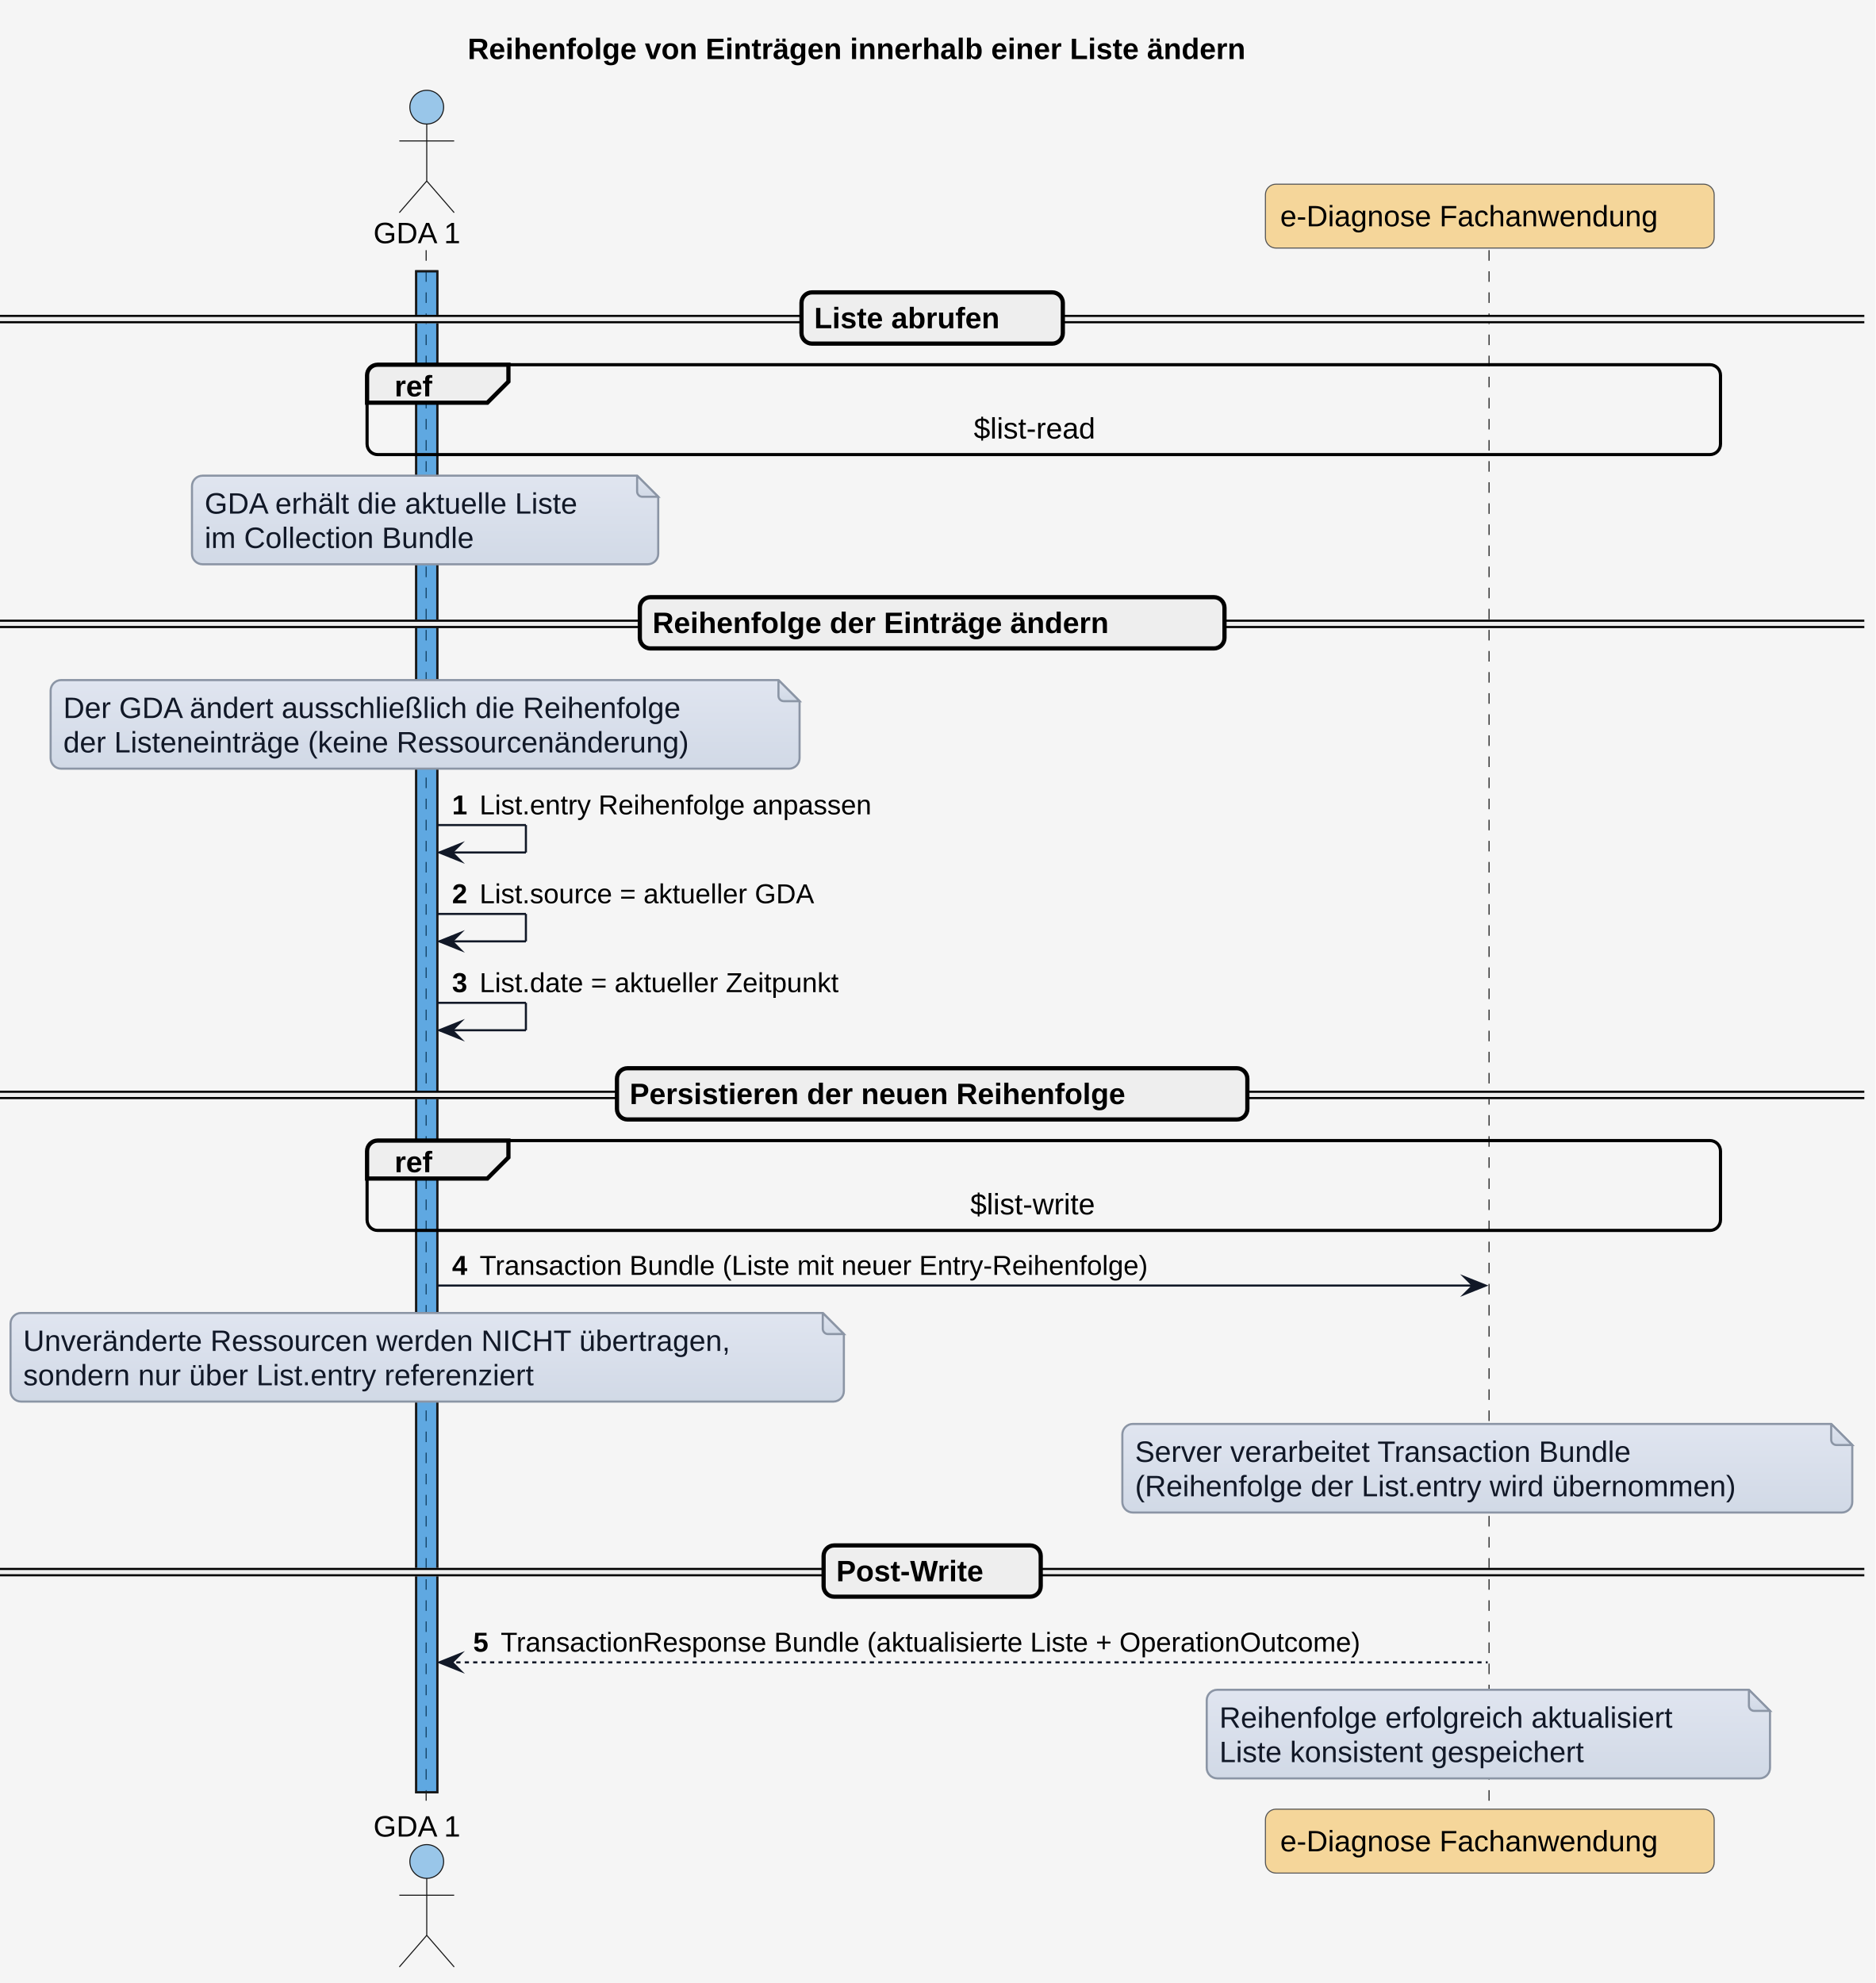
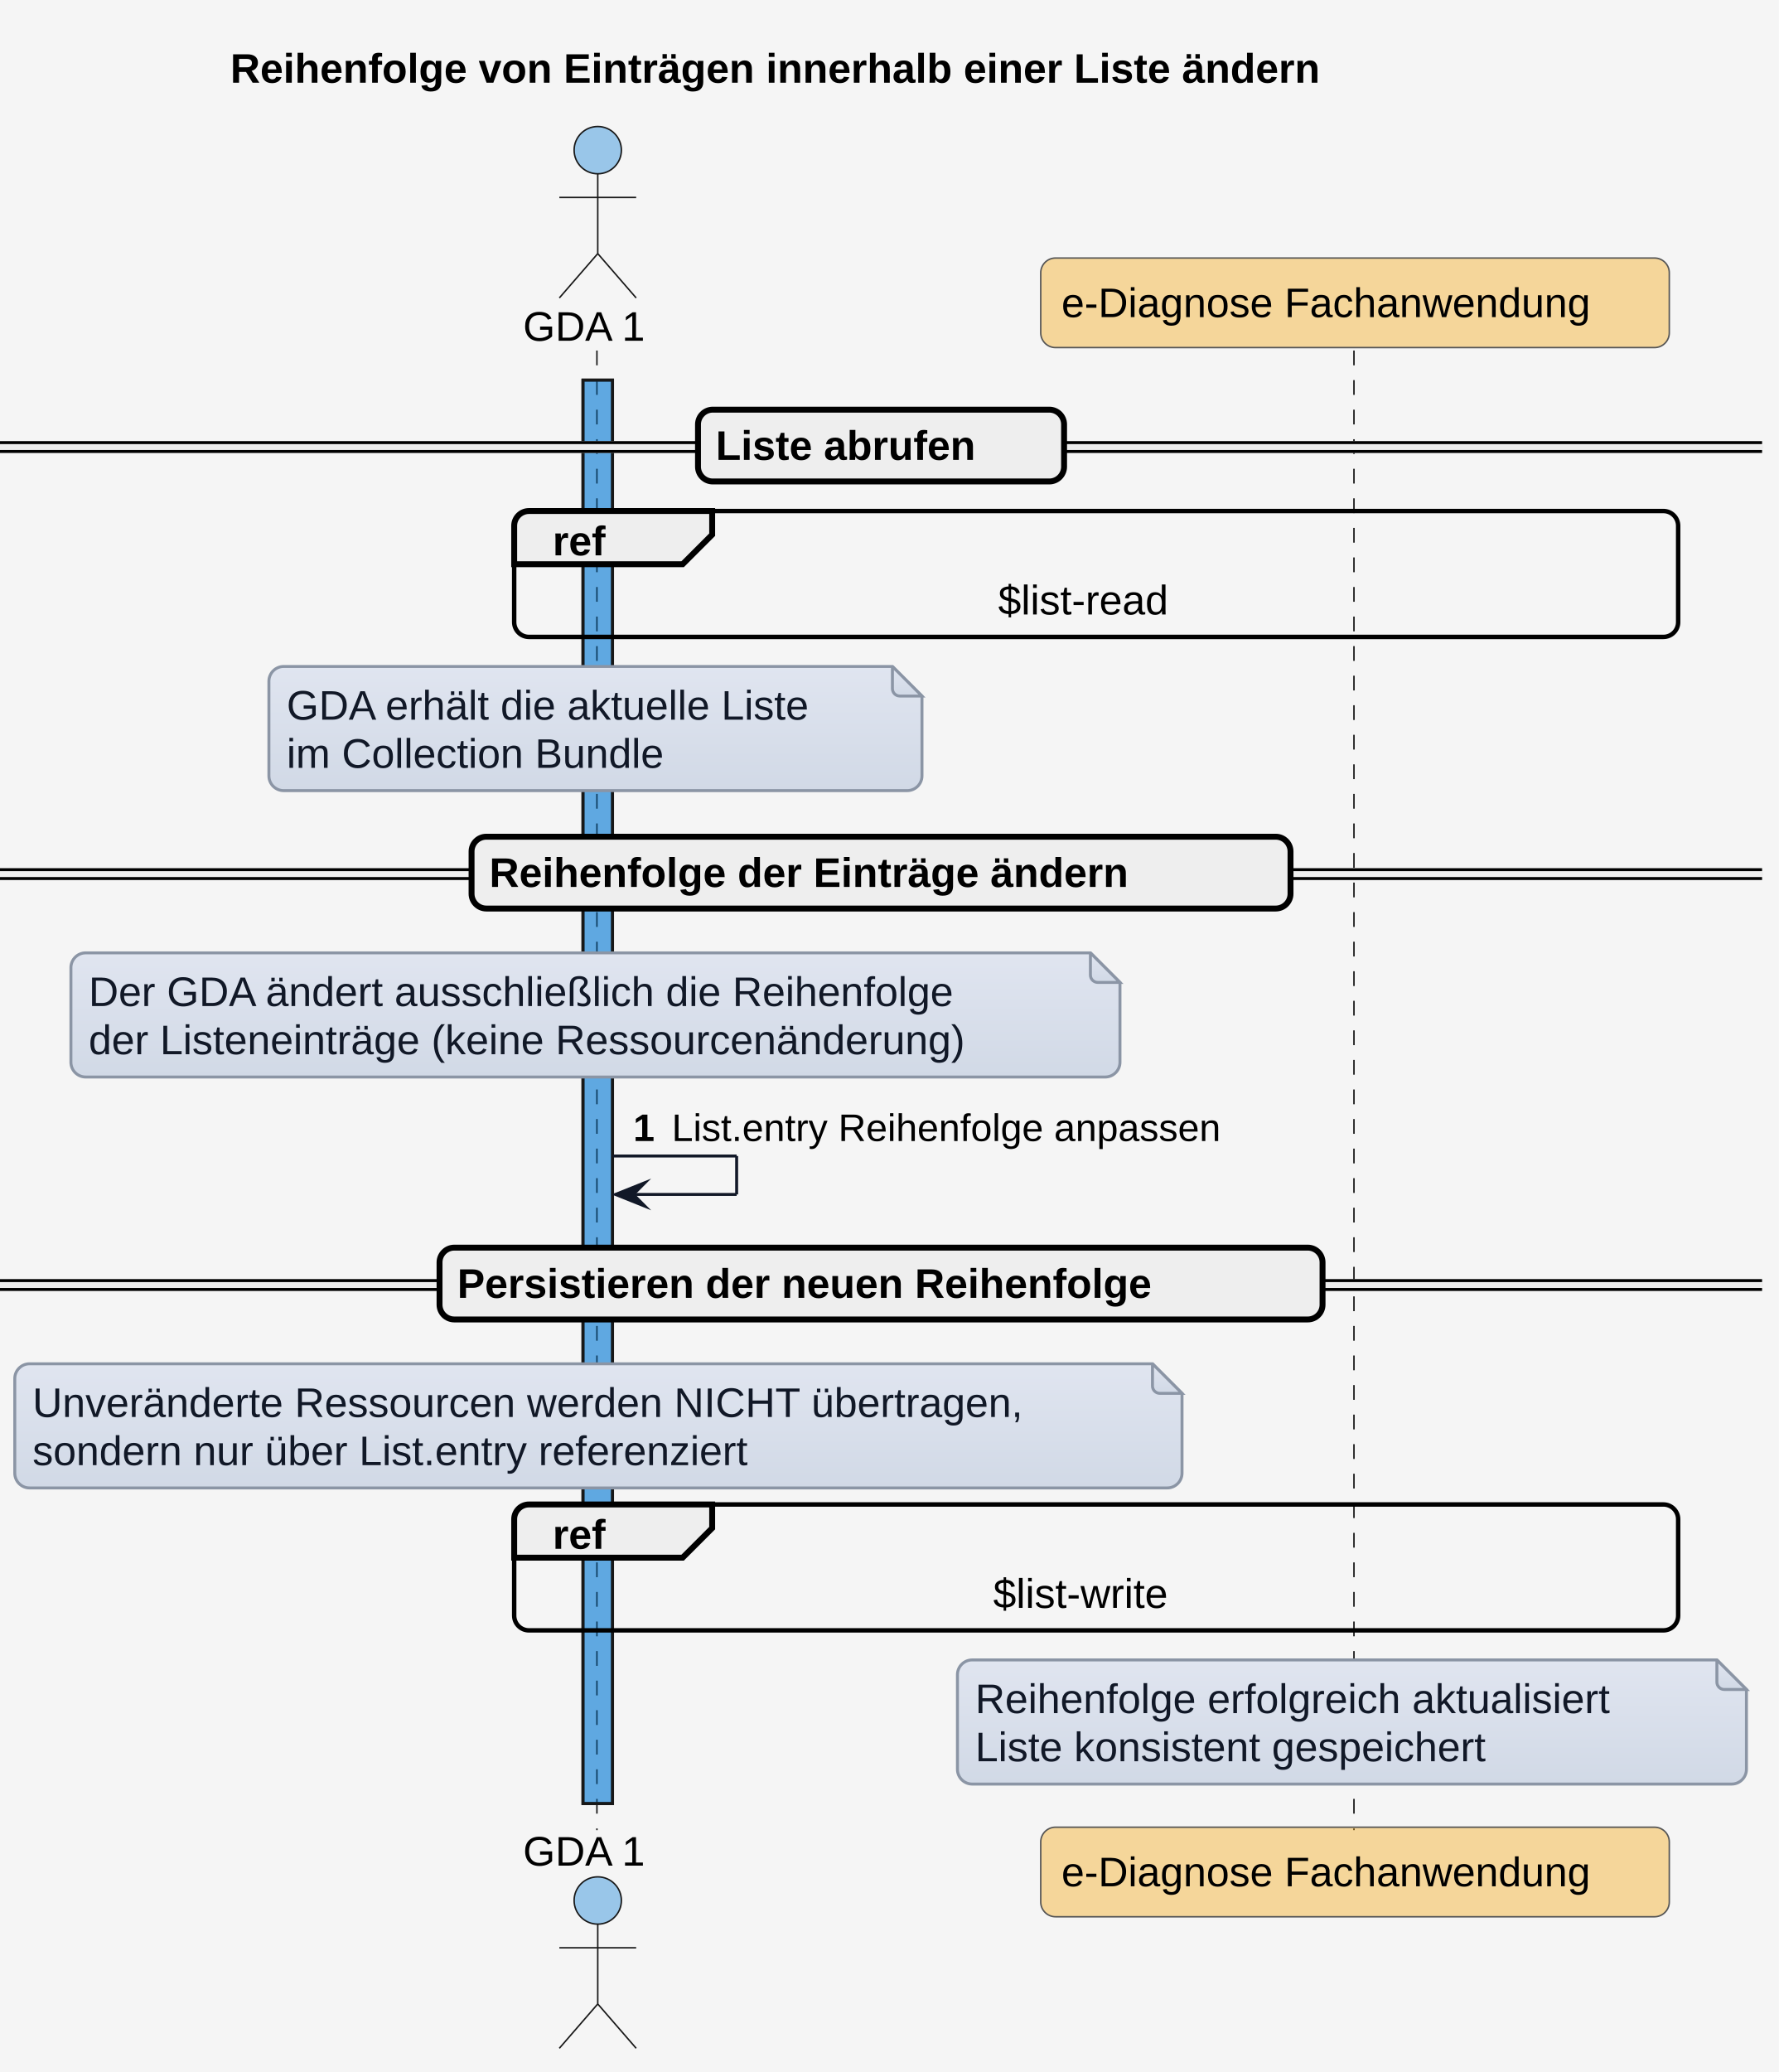
- <svg xmlns="http://www.w3.org/2000/svg" version="1.1" data-diagram-type="SEQUENCE" style="width:889px;height:940px;background:#F5F5F5;" width="889px" height="940px" viewBox="0 0 889 940" zoomAndPan="magnify" preserveAspectRatio="none" contentStyleType="text/css">
+ <svg xmlns="http://www.w3.org/2000/svg" version="1.1" data-diagram-type="SEQUENCE" style="width:602px;height:701px;background:#F5F5F5;" width="602px" height="701px" viewBox="0 0 602 701" zoomAndPan="magnify" preserveAspectRatio="none" contentStyleType="text/css">
  <defs>
-     <linearGradient x1="50%" y1="0%" x2="50%" y2="100%" id="gkuy3wiz7ypkz0">
+     <linearGradient x1="50%" y1="0%" x2="50%" y2="100%" id="g1mz5j3z4y6tw30">
      <stop stop-color="#E0E5F0" offset="0%" />
      <stop stop-color="#D1D9E6" offset="100%" />
    </linearGradient>
  </defs>
  <g>
-     <rect x="0" y="0" width="889" height="940" fill="#F5F5F5" style="stroke:none;stroke-width:1;" />
+     <rect x="0" y="0" width="602" height="701" fill="#F5F5F5" style="stroke:none;stroke-width:1;" />
    <g class="title" data-source-line="1">
-       <text x="221.649" y="27.995" fill="#000000" font-size="14" lengthAdjust="spacing" textLength="439.407" font-weight="700" font-family="'Arial'">Reihenfolge von Einträgen innerhalb einer Liste ändern</text>
+       <text x="77.942" y="27.995" fill="#000000" font-size="14" lengthAdjust="spacing" textLength="439.407" font-weight="700" font-family="'Arial'">Reihenfolge von Einträgen innerhalb einer Liste ändern</text>
    </g>
    <g>
-       <rect x="197.282" y="128.594" width="10" height="721.008" fill="#0078D4" fill-opacity="0.376" style="stroke:#181818;stroke-width:1;" />
+       <rect x="197.282" y="128.594" width="10" height="481.586" fill="#0078D4" fill-opacity="0.376" style="stroke:#181818;stroke-width:1;" />
    </g>
    <g class="participant-lifeline" data-qualified-name="GDA_1" data-entity-uid="part1" id="part1-lifeline" data-source-line="50">
      <g>
-         <rect x="198.282" y="118.594" width="8" height="740.008" fill="#000000" fill-opacity="0" />
-         <line x1="202" y1="118.594" x2="202" y2="858.602" style="stroke:#181818;stroke-width:0.5;stroke-dasharray:5,5;" />
+         <rect x="198.282" y="118.594" width="8" height="500.586" fill="#000000" fill-opacity="0" />
+         <line x1="202" y1="118.594" x2="202" y2="619.18" style="stroke:#181818;stroke-width:0.5;stroke-dasharray:5,5;" />
      </g>
    </g>
    <g class="participant-lifeline" data-qualified-name="eDiag_FA" data-entity-uid="part2" id="part2-lifeline" data-source-line="51">
      <g>
-         <rect x="702.176" y="118.594" width="8" height="740.008" fill="#000000" fill-opacity="0" />
-         <line x1="705.823" y1="118.594" x2="705.823" y2="858.602" style="stroke:#181818;stroke-width:0.5;stroke-dasharray:5,5;" />
+         <rect x="454.54" y="118.594" width="8" height="500.586" fill="#000000" fill-opacity="0" />
+         <line x1="458.186" y1="118.594" x2="458.186" y2="619.18" style="stroke:#181818;stroke-width:0.5;stroke-dasharray:5,5;" />
      </g>
    </g>
    <g class="participant participant-head" data-qualified-name="GDA_1" data-entity-uid="part1" id="part1-head" data-source-line="50">
      <text x="177" y="115.292" fill="#000000" font-size="14" lengthAdjust="spacing" textLength="44.563" font-family="'Arial'">GDA 1</text>
      <ellipse cx="202.282" cy="50.797" rx="8" ry="8" fill="#0078D4" fill-opacity="0.376" style="stroke:#181818;stroke-width:0.5;" />
      <path d="M202.282,58.797 L202.282,85.797 M189.282,66.797 L215.282,66.797 M202.282,85.797 L189.282,100.797 M202.282,85.797 L215.282,100.797" style="stroke:#181818;stroke-width:0.5;" fill="none" />
    </g>
    <g class="participant participant-tail" data-qualified-name="GDA_1" data-entity-uid="part1" id="part1-tail" data-source-line="50">
-       <text x="177" y="870.597" fill="#000000" font-size="14" lengthAdjust="spacing" textLength="44.563" font-family="'Arial'">GDA 1</text>
-       <ellipse cx="202.282" cy="882.398" rx="8" ry="8" fill="#0078D4" fill-opacity="0.376" style="stroke:#181818;stroke-width:0.5;" />
-       <path d="M202.282,890.398 L202.282,917.398 M189.282,898.398 L215.282,898.398 M202.282,917.398 L189.282,932.398 M202.282,917.398 L215.282,932.398" style="stroke:#181818;stroke-width:0.5;" fill="none" />
+       <text x="177" y="631.175" fill="#000000" font-size="14" lengthAdjust="spacing" textLength="44.563" font-family="'Arial'">GDA 1</text>
+       <ellipse cx="202.282" cy="642.977" rx="8" ry="8" fill="#0078D4" fill-opacity="0.376" style="stroke:#181818;stroke-width:0.5;" />
+       <path d="M202.282,650.977 L202.282,677.977 M189.282,658.977 L215.282,658.977 M202.282,677.977 L189.282,692.977 M202.282,677.977 L215.282,692.977" style="stroke:#181818;stroke-width:0.5;" fill="none" />
    </g>
    <g class="participant participant-head" data-qualified-name="eDiag_FA" data-entity-uid="part2" id="part2-head" data-source-line="51">
-       <rect x="599.823" y="87.297" width="212.707" height="30.297" fill="#F5A403" fill-opacity="0.376" style="stroke:#555555;stroke-width:0.5;" rx="5" ry="5" />
-       <text x="606.823" y="107.292" fill="#000000" font-size="14" lengthAdjust="spacing" textLength="198.707" font-family="'Arial'">e-Diagnose Fachanwendung</text>
+       <rect x="352.186" y="87.297" width="212.707" height="30.297" fill="#F5A403" fill-opacity="0.376" style="stroke:#555555;stroke-width:0.5;" rx="5" ry="5" />
+       <text x="359.186" y="107.292" fill="#000000" font-size="14" lengthAdjust="spacing" textLength="198.707" font-family="'Arial'">e-Diagnose Fachanwendung</text>
    </g>
    <g class="participant participant-tail" data-qualified-name="eDiag_FA" data-entity-uid="part2" id="part2-tail" data-source-line="51">
-       <rect x="599.823" y="857.602" width="212.707" height="30.297" fill="#F5A403" fill-opacity="0.376" style="stroke:#555555;stroke-width:0.5;" rx="5" ry="5" />
-       <text x="606.823" y="877.597" fill="#000000" font-size="14" lengthAdjust="spacing" textLength="198.707" font-family="'Arial'">e-Diagnose Fachanwendung</text>
+       <rect x="352.186" y="618.18" width="212.707" height="30.297" fill="#F5A403" fill-opacity="0.376" style="stroke:#555555;stroke-width:0.5;" rx="5" ry="5" />
+       <text x="359.186" y="638.175" fill="#000000" font-size="14" lengthAdjust="spacing" textLength="198.707" font-family="'Arial'">e-Diagnose Fachanwendung</text>
    </g>
    <g>
-       <rect x="197.282" y="128.594" width="10" height="721.008" fill="#0078D4" fill-opacity="0.376" style="stroke:#181818;stroke-width:1;" />
+       <rect x="197.282" y="128.594" width="10" height="481.586" fill="#0078D4" fill-opacity="0.376" style="stroke:#181818;stroke-width:1;" />
    </g>
-     <rect x="0" y="149.742" width="883.705" height="3" fill="#EEEEEE" style="stroke:#EEEEEE;stroke-width:1;" rx="5" ry="5" />
-     <line x1="0" y1="149.742" x2="883.705" y2="149.742" style="stroke:#000000;stroke-width:1;" />
-     <line x1="0" y1="152.742" x2="883.705" y2="152.742" style="stroke:#000000;stroke-width:1;" />
-     <rect x="379.912" y="138.594" width="123.881" height="24.297" fill="#EEEEEE" style="stroke:#000000;stroke-width:2;" rx="5" ry="5" />
-     <text x="385.912" y="155.589" fill="#000000" font-size="14" lengthAdjust="spacing" textLength="105.007" font-weight="700" font-family="'Arial'">Liste abrufen</text>
-     <rect x="174" y="172.891" width="641.53" height="42.594" fill="none" style="stroke:#000000;stroke-width:1.5;" rx="5" ry="5" />
+     <rect x="0" y="149.742" width="596.292" height="3" fill="#EEEEEE" style="stroke:#EEEEEE;stroke-width:1;" rx="5" ry="5" />
+     <line x1="0" y1="149.742" x2="596.292" y2="149.742" style="stroke:#000000;stroke-width:1;" />
+     <line x1="0" y1="152.742" x2="596.292" y2="152.742" style="stroke:#000000;stroke-width:1;" />
+     <rect x="236.206" y="138.594" width="123.881" height="24.297" fill="#EEEEEE" style="stroke:#000000;stroke-width:2;" rx="5" ry="5" />
+     <text x="242.206" y="155.589" fill="#000000" font-size="14" lengthAdjust="spacing" textLength="105.007" font-weight="700" font-family="'Arial'">Liste abrufen</text>
+     <rect x="174" y="172.891" width="393.893" height="42.594" fill="none" style="stroke:#000000;stroke-width:1.5;" rx="5" ry="5" />
    <path d="M179,172.891 L241,172.891 L241,180.891 L231,190.891 L174,190.891 L174,177.891 A5,5 0 0 1 179,172.891" style="stroke:#000000;stroke-width:2;" fill="#EEEEEE" />
    <text x="187" y="187.886" fill="#000000" font-size="14" lengthAdjust="spacing" textLength="22.49" font-weight="700" font-family="'Arial'">ref</text>
-     <text x="461.587" y="207.886" fill="#000000" font-size="14" lengthAdjust="spacing" textLength="66.356" font-family="'Arial'">$list-read</text>
-     <path d="M91,230.484 L91,262.484 A5,5 0 0 0 96,267.484 L307,267.484 A5,5 0 0 0 312,262.484 L312,235.484 L302,225.484 L96,225.484 A5,5 0 0 0 91,230.484" style="stroke:#8B95A5;stroke-width:1;" fill="url(#gkuy3wiz7ypkz0)" />
-     <path d="M302,225.484 L302,232.984 A2.5,2.5 0 0 0 304.5,235.484 L312,235.484 L302,225.484" style="stroke:#8B95A5;stroke-width:1;" fill="url(#gkuy3wiz7ypkz0)" />
+     <text x="337.768" y="207.886" fill="#000000" font-size="14" lengthAdjust="spacing" textLength="66.356" font-family="'Arial'">$list-read</text>
+     <path d="M91,230.484 L91,262.484 A5,5 0 0 0 96,267.484 L307,267.484 A5,5 0 0 0 312,262.484 L312,235.484 L302,225.484 L96,225.484 A5,5 0 0 0 91,230.484" style="stroke:#8B95A5;stroke-width:1;" fill="url(#g1mz5j3z4y6tw30)" />
+     <path d="M302,225.484 L302,232.984 A2.5,2.5 0 0 0 304.5,235.484 L312,235.484 L302,225.484" style="stroke:#8B95A5;stroke-width:1;" fill="url(#g1mz5j3z4y6tw30)" />
    <text x="97" y="243.48" fill="#111827" font-size="14" lengthAdjust="spacing" textLength="200.737" font-family="'Arial'">GDA erhält die aktuelle Liste</text>
    <text x="97" y="259.776" fill="#111827" font-size="14" lengthAdjust="spacing" textLength="144.416" font-family="'Arial'">im Collection Bundle</text>
-     <rect x="0" y="294.227" width="883.705" height="3" fill="#EEEEEE" style="stroke:#EEEEEE;stroke-width:1;" rx="5" ry="5" />
-     <line x1="0" y1="294.227" x2="883.705" y2="294.227" style="stroke:#000000;stroke-width:1;" />
-     <line x1="0" y1="297.227" x2="883.705" y2="297.227" style="stroke:#000000;stroke-width:1;" />
-     <rect x="303.285" y="283.078" width="277.136" height="24.297" fill="#EEEEEE" style="stroke:#000000;stroke-width:2;" rx="5" ry="5" />
-     <text x="309.285" y="300.073" fill="#000000" font-size="14" lengthAdjust="spacing" textLength="258.262" font-weight="700" font-family="'Arial'">Reihenfolge der Einträge ändern</text>
-     <path d="M24,327.375 L24,359.375 A5,5 0 0 0 29,364.375 L374,364.375 A5,5 0 0 0 379,359.375 L379,332.375 L369,322.375 L29,322.375 A5,5 0 0 0 24,327.375" style="stroke:#8B95A5;stroke-width:1;" fill="url(#gkuy3wiz7ypkz0)" />
-     <path d="M369,322.375 L369,329.875 A2.5,2.5 0 0 0 371.5,332.375 L379,332.375 L369,322.375" style="stroke:#8B95A5;stroke-width:1;" fill="url(#gkuy3wiz7ypkz0)" />
+     <rect x="0" y="294.227" width="596.292" height="3" fill="#EEEEEE" style="stroke:#EEEEEE;stroke-width:1;" rx="5" ry="5" />
+     <line x1="0" y1="294.227" x2="596.292" y2="294.227" style="stroke:#000000;stroke-width:1;" />
+     <line x1="0" y1="297.227" x2="596.292" y2="297.227" style="stroke:#000000;stroke-width:1;" />
+     <rect x="159.578" y="283.078" width="277.136" height="24.297" fill="#EEEEEE" style="stroke:#000000;stroke-width:2;" rx="5" ry="5" />
+     <text x="165.578" y="300.073" fill="#000000" font-size="14" lengthAdjust="spacing" textLength="258.262" font-weight="700" font-family="'Arial'">Reihenfolge der Einträge ändern</text>
+     <path d="M24,327.375 L24,359.375 A5,5 0 0 0 29,364.375 L374,364.375 A5,5 0 0 0 379,359.375 L379,332.375 L369,322.375 L29,322.375 A5,5 0 0 0 24,327.375" style="stroke:#8B95A5;stroke-width:1;" fill="url(#g1mz5j3z4y6tw30)" />
+     <path d="M369,322.375 L369,329.875 A2.5,2.5 0 0 0 371.5,332.375 L379,332.375 L369,322.375" style="stroke:#8B95A5;stroke-width:1;" fill="url(#g1mz5j3z4y6tw30)" />
    <text x="30" y="340.37" fill="#111827" font-size="14" lengthAdjust="spacing" textLength="327.838" font-family="'Arial'">Der GDA ändert ausschließlich die Reihenfolge</text>
    <text x="30" y="356.667" fill="#111827" font-size="14" lengthAdjust="spacing" textLength="334.934" font-family="'Arial'">der Listeneinträge (keine Ressourcenänderung)</text>
    <g class="message" data-entity-1="part1" data-entity-2="part1" id="msg1" data-source-line="73">
      <line x1="207.282" y1="391.102" x2="249.282" y2="391.102" style="stroke:#111827;stroke-width:1;" />
      <line x1="249.282" y1="391.102" x2="249.282" y2="404.102" style="stroke:#111827;stroke-width:1;" />
      <line x1="208.282" y1="404.102" x2="249.282" y2="404.102" style="stroke:#111827;stroke-width:1;" />
      <polygon points="218.282,400.102,208.282,404.102,218.282,408.102,214.282,404.102" fill="#111827" style="stroke:#111827;stroke-width:1;stroke-linejoin:miter;stroke-miterlimit:10;" />
      <text x="214.282" y="386.036" fill="#000000" font-size="13" lengthAdjust="spacing" textLength="9.045" font-weight="700" font-family="'Arial'">1</text>
      <text x="227.327" y="386.036" fill="#000000" font-size="13" lengthAdjust="spacing" textLength="209.212" font-family="'Arial'">List.entry Reihenfolge anpassen</text>
    </g>
-     <g class="message" data-entity-1="part1" data-entity-2="part1" id="msg2" data-source-line="75">
-       <line x1="207.282" y1="433.234" x2="249.282" y2="433.234" style="stroke:#111827;stroke-width:1;" />
-       <line x1="249.282" y1="433.234" x2="249.282" y2="446.234" style="stroke:#111827;stroke-width:1;" />
-       <line x1="208.282" y1="446.234" x2="249.282" y2="446.234" style="stroke:#111827;stroke-width:1;" />
-       <polygon points="218.282,442.234,208.282,446.234,218.282,450.234,214.282,446.234" fill="#111827" style="stroke:#111827;stroke-width:1;stroke-linejoin:miter;stroke-miterlimit:10;" />
-       <text x="214.282" y="428.168" fill="#000000" font-size="13" lengthAdjust="spacing" textLength="9.045" font-weight="700" font-family="'Arial'">2</text>
-       <text x="227.327" y="428.168" fill="#000000" font-size="13" lengthAdjust="spacing" textLength="179.975" font-family="'Arial'">List.source = aktueller GDA</text>
-     </g>
-     <g class="message" data-entity-1="part1" data-entity-2="part1" id="msg3" data-source-line="76">
-       <line x1="207.282" y1="475.367" x2="249.282" y2="475.367" style="stroke:#111827;stroke-width:1;" />
-       <line x1="249.282" y1="475.367" x2="249.282" y2="488.367" style="stroke:#111827;stroke-width:1;" />
-       <line x1="208.282" y1="488.367" x2="249.282" y2="488.367" style="stroke:#111827;stroke-width:1;" />
-       <polygon points="218.282,484.367,208.282,488.367,218.282,492.367,214.282,488.367" fill="#111827" style="stroke:#111827;stroke-width:1;stroke-linejoin:miter;stroke-miterlimit:10;" />
-       <text x="214.282" y="470.301" fill="#000000" font-size="13" lengthAdjust="spacing" textLength="9.045" font-weight="700" font-family="'Arial'">3</text>
-       <text x="227.327" y="470.301" fill="#000000" font-size="13" lengthAdjust="spacing" textLength="199.824" font-family="'Arial'">List.date = aktueller Zeitpunkt</text>
-     </g>
-     <rect x="0" y="517.516" width="883.705" height="3" fill="#EEEEEE" style="stroke:#EEEEEE;stroke-width:1;" rx="5" ry="5" />
-     <line x1="0" y1="517.516" x2="883.705" y2="517.516" style="stroke:#000000;stroke-width:1;" />
-     <line x1="0" y1="520.516" x2="883.705" y2="520.516" style="stroke:#000000;stroke-width:1;" />
-     <rect x="292.446" y="506.367" width="298.812" height="24.297" fill="#EEEEEE" style="stroke:#000000;stroke-width:2;" rx="5" ry="5" />
-     <text x="298.446" y="523.362" fill="#000000" font-size="14" lengthAdjust="spacing" textLength="279.938" font-weight="700" font-family="'Arial'">Persistieren der neuen Reihenfolge</text>
-     <rect x="174" y="540.664" width="641.53" height="42.594" fill="none" style="stroke:#000000;stroke-width:1.5;" rx="5" ry="5" />
-     <path d="M179,540.664 L241,540.664 L241,548.664 L231,558.664 L174,558.664 L174,545.664 A5,5 0 0 1 179,540.664" style="stroke:#000000;stroke-width:2;" fill="#EEEEEE" />
-     <text x="187" y="555.659" fill="#000000" font-size="14" lengthAdjust="spacing" textLength="22.49" font-weight="700" font-family="'Arial'">ref</text>
-     <text x="459.905" y="575.659" fill="#000000" font-size="14" lengthAdjust="spacing" textLength="69.72" font-family="'Arial'">$list-write</text>
-     <g class="message" data-entity-1="part1" data-entity-2="part2" id="msg4" data-source-line="82">
-       <polygon points="694.176,605.391,704.176,609.391,694.176,613.391,698.176,609.391" fill="#111827" style="stroke:#111827;stroke-width:1;stroke-linejoin:miter;stroke-miterlimit:10;" />
-       <line x1="207.282" y1="609.391" x2="700.176" y2="609.391" style="stroke:#111827;stroke-width:1;" />
-       <text x="214.282" y="604.325" fill="#000000" font-size="13" lengthAdjust="spacing" textLength="9.045" font-weight="700" font-family="'Arial'">4</text>
-       <text x="227.327" y="604.325" fill="#000000" font-size="13" lengthAdjust="spacing" textLength="359.049" font-family="'Arial'">Transaction Bundle (Liste mit neuer Entry-Reihenfolge)</text>
-     </g>
-     <path d="M5,627.391 L5,659.391 A5,5 0 0 0 10,664.391 L395,664.391 A5,5 0 0 0 400,659.391 L400,632.391 L390,622.391 L10,622.391 A5,5 0 0 0 5,627.391" style="stroke:#8B95A5;stroke-width:1;" fill="url(#gkuy3wiz7ypkz0)" />
-     <path d="M390,622.391 L390,629.891 A2.5,2.5 0 0 0 392.5,632.391 L400,632.391 L390,622.391" style="stroke:#8B95A5;stroke-width:1;" fill="url(#gkuy3wiz7ypkz0)" />
-     <text x="11" y="640.386" fill="#111827" font-size="14" lengthAdjust="spacing" textLength="374.117" font-family="'Arial'">Unveränderte Ressourcen werden NICHT übertragen,</text>
-     <text x="11" y="656.683" fill="#111827" font-size="14" lengthAdjust="spacing" textLength="278.482" font-family="'Arial'">sondern nur über List.entry referenziert</text>
-     <path d="M532,679.984 L532,711.984 A5,5 0 0 0 537,716.984 L873,716.984 A5,5 0 0 0 878,711.984 L878,684.984 L868,674.984 L537,674.984 A5,5 0 0 0 532,679.984" style="stroke:#8B95A5;stroke-width:1;" fill="url(#gkuy3wiz7ypkz0)" />
-     <path d="M868,674.984 L868,682.484 A2.5,2.5 0 0 0 870.5,684.984 L878,684.984 L868,674.984" style="stroke:#8B95A5;stroke-width:1;" fill="url(#gkuy3wiz7ypkz0)" />
-     <text x="538" y="692.98" fill="#111827" font-size="14" lengthAdjust="spacing" textLength="268.119" font-family="'Arial'">Server verarbeitet Transaction Bundle</text>
-     <text x="538" y="709.276" fill="#111827" font-size="14" lengthAdjust="spacing" textLength="325.705" font-family="'Arial'">(Reihenfolge der List.entry wird übernommen)</text>
-     <rect x="0" y="743.727" width="883.705" height="3" fill="#EEEEEE" style="stroke:#EEEEEE;stroke-width:1;" rx="5" ry="5" />
-     <line x1="0" y1="743.727" x2="883.705" y2="743.727" style="stroke:#000000;stroke-width:1;" />
-     <line x1="0" y1="746.727" x2="883.705" y2="746.727" style="stroke:#000000;stroke-width:1;" />
-     <rect x="390.392" y="732.578" width="102.922" height="24.297" fill="#EEEEEE" style="stroke:#000000;stroke-width:2;" rx="5" ry="5" />
-     <text x="396.392" y="749.573" fill="#000000" font-size="14" lengthAdjust="spacing" textLength="84.048" font-weight="700" font-family="'Arial'">Post-Write</text>
-     <g class="message" data-entity-1="part2" data-entity-2="part1" id="msg5" data-source-line="96">
-       <polygon points="218.282,784.008,208.282,788.008,218.282,792.008,214.282,788.008" fill="#111827" style="stroke:#111827;stroke-width:1;stroke-linejoin:miter;stroke-miterlimit:10;" />
-       <line x1="212.282" y1="788.008" x2="705.176" y2="788.008" style="stroke:#111827;stroke-width:1;stroke-dasharray:2,2;" />
-       <text x="224.282" y="782.942" fill="#000000" font-size="13" lengthAdjust="spacing" textLength="9.045" font-weight="700" font-family="'Arial'">5</text>
-       <text x="237.327" y="782.942" fill="#000000" font-size="13" lengthAdjust="spacing" textLength="461.849" font-family="'Arial'">TransactionResponse Bundle (aktualisierte Liste + OperationOutcome)</text>
-     </g>
-     <path d="M572,806.008 L572,838.008 A5,5 0 0 0 577,843.008 L834,843.008 A5,5 0 0 0 839,838.008 L839,811.008 L829,801.008 L577,801.008 A5,5 0 0 0 572,806.008" style="stroke:#8B95A5;stroke-width:1;" fill="url(#gkuy3wiz7ypkz0)" />
-     <path d="M829,801.008 L829,808.508 A2.5,2.5 0 0 0 831.5,811.008 L839,811.008 L829,801.008" style="stroke:#8B95A5;stroke-width:1;" fill="url(#gkuy3wiz7ypkz0)" />
-     <text x="578" y="819.003" fill="#111827" font-size="14" lengthAdjust="spacing" textLength="246.292" font-family="'Arial'">Reihenfolge erfolgreich aktualisiert</text>
-     <text x="578" y="835.3" fill="#111827" font-size="14" lengthAdjust="spacing" textLength="197.087" font-family="'Arial'">Liste konsistent gespeichert</text>
+     <rect x="0" y="433.25" width="596.292" height="3" fill="#EEEEEE" style="stroke:#EEEEEE;stroke-width:1;" rx="5" ry="5" />
+     <line x1="0" y1="433.25" x2="596.292" y2="433.25" style="stroke:#000000;stroke-width:1;" />
+     <line x1="0" y1="436.25" x2="596.292" y2="436.25" style="stroke:#000000;stroke-width:1;" />
+     <rect x="148.74" y="422.102" width="298.812" height="24.297" fill="#EEEEEE" style="stroke:#000000;stroke-width:2;" rx="5" ry="5" />
+     <text x="154.74" y="439.097" fill="#000000" font-size="14" lengthAdjust="spacing" textLength="279.938" font-weight="700" font-family="'Arial'">Persistieren der neuen Reihenfolge</text>
+     <path d="M5,466.398 L5,498.398 A5,5 0 0 0 10,503.398 L395,503.398 A5,5 0 0 0 400,498.398 L400,471.398 L390,461.398 L10,461.398 A5,5 0 0 0 5,466.398" style="stroke:#8B95A5;stroke-width:1;" fill="url(#g1mz5j3z4y6tw30)" />
+     <path d="M390,461.398 L390,468.898 A2.5,2.5 0 0 0 392.5,471.398 L400,471.398 L390,461.398" style="stroke:#8B95A5;stroke-width:1;" fill="url(#g1mz5j3z4y6tw30)" />
+     <text x="11" y="479.394" fill="#111827" font-size="14" lengthAdjust="spacing" textLength="374.117" font-family="'Arial'">Unveränderte Ressourcen werden NICHT übertragen,</text>
+     <text x="11" y="495.69" fill="#111827" font-size="14" lengthAdjust="spacing" textLength="278.482" font-family="'Arial'">sondern nur über List.entry referenziert</text>
+     <rect x="174" y="508.992" width="393.893" height="42.594" fill="none" style="stroke:#000000;stroke-width:1.5;" rx="5" ry="5" />
+     <path d="M179,508.992 L241,508.992 L241,516.992 L231,526.992 L174,526.992 L174,513.992 A5,5 0 0 1 179,508.992" style="stroke:#000000;stroke-width:2;" fill="#EEEEEE" />
+     <text x="187" y="523.987" fill="#000000" font-size="14" lengthAdjust="spacing" textLength="22.49" font-weight="700" font-family="'Arial'">ref</text>
+     <text x="336.087" y="543.987" fill="#000000" font-size="14" lengthAdjust="spacing" textLength="69.72" font-family="'Arial'">$list-write</text>
+     <path d="M324,566.586 L324,598.586 A5,5 0 0 0 329,603.586 L586,603.586 A5,5 0 0 0 591,598.586 L591,571.586 L581,561.586 L329,561.586 A5,5 0 0 0 324,566.586" style="stroke:#8B95A5;stroke-width:1;" fill="url(#g1mz5j3z4y6tw30)" />
+     <path d="M581,561.586 L581,569.086 A2.5,2.5 0 0 0 583.5,571.586 L591,571.586 L581,561.586" style="stroke:#8B95A5;stroke-width:1;" fill="url(#g1mz5j3z4y6tw30)" />
+     <text x="330" y="579.581" fill="#111827" font-size="14" lengthAdjust="spacing" textLength="246.292" font-family="'Arial'">Reihenfolge erfolgreich aktualisiert</text>
+     <text x="330" y="595.878" fill="#111827" font-size="14" lengthAdjust="spacing" textLength="197.087" font-family="'Arial'">Liste konsistent gespeichert</text>
  </g>
</svg>
